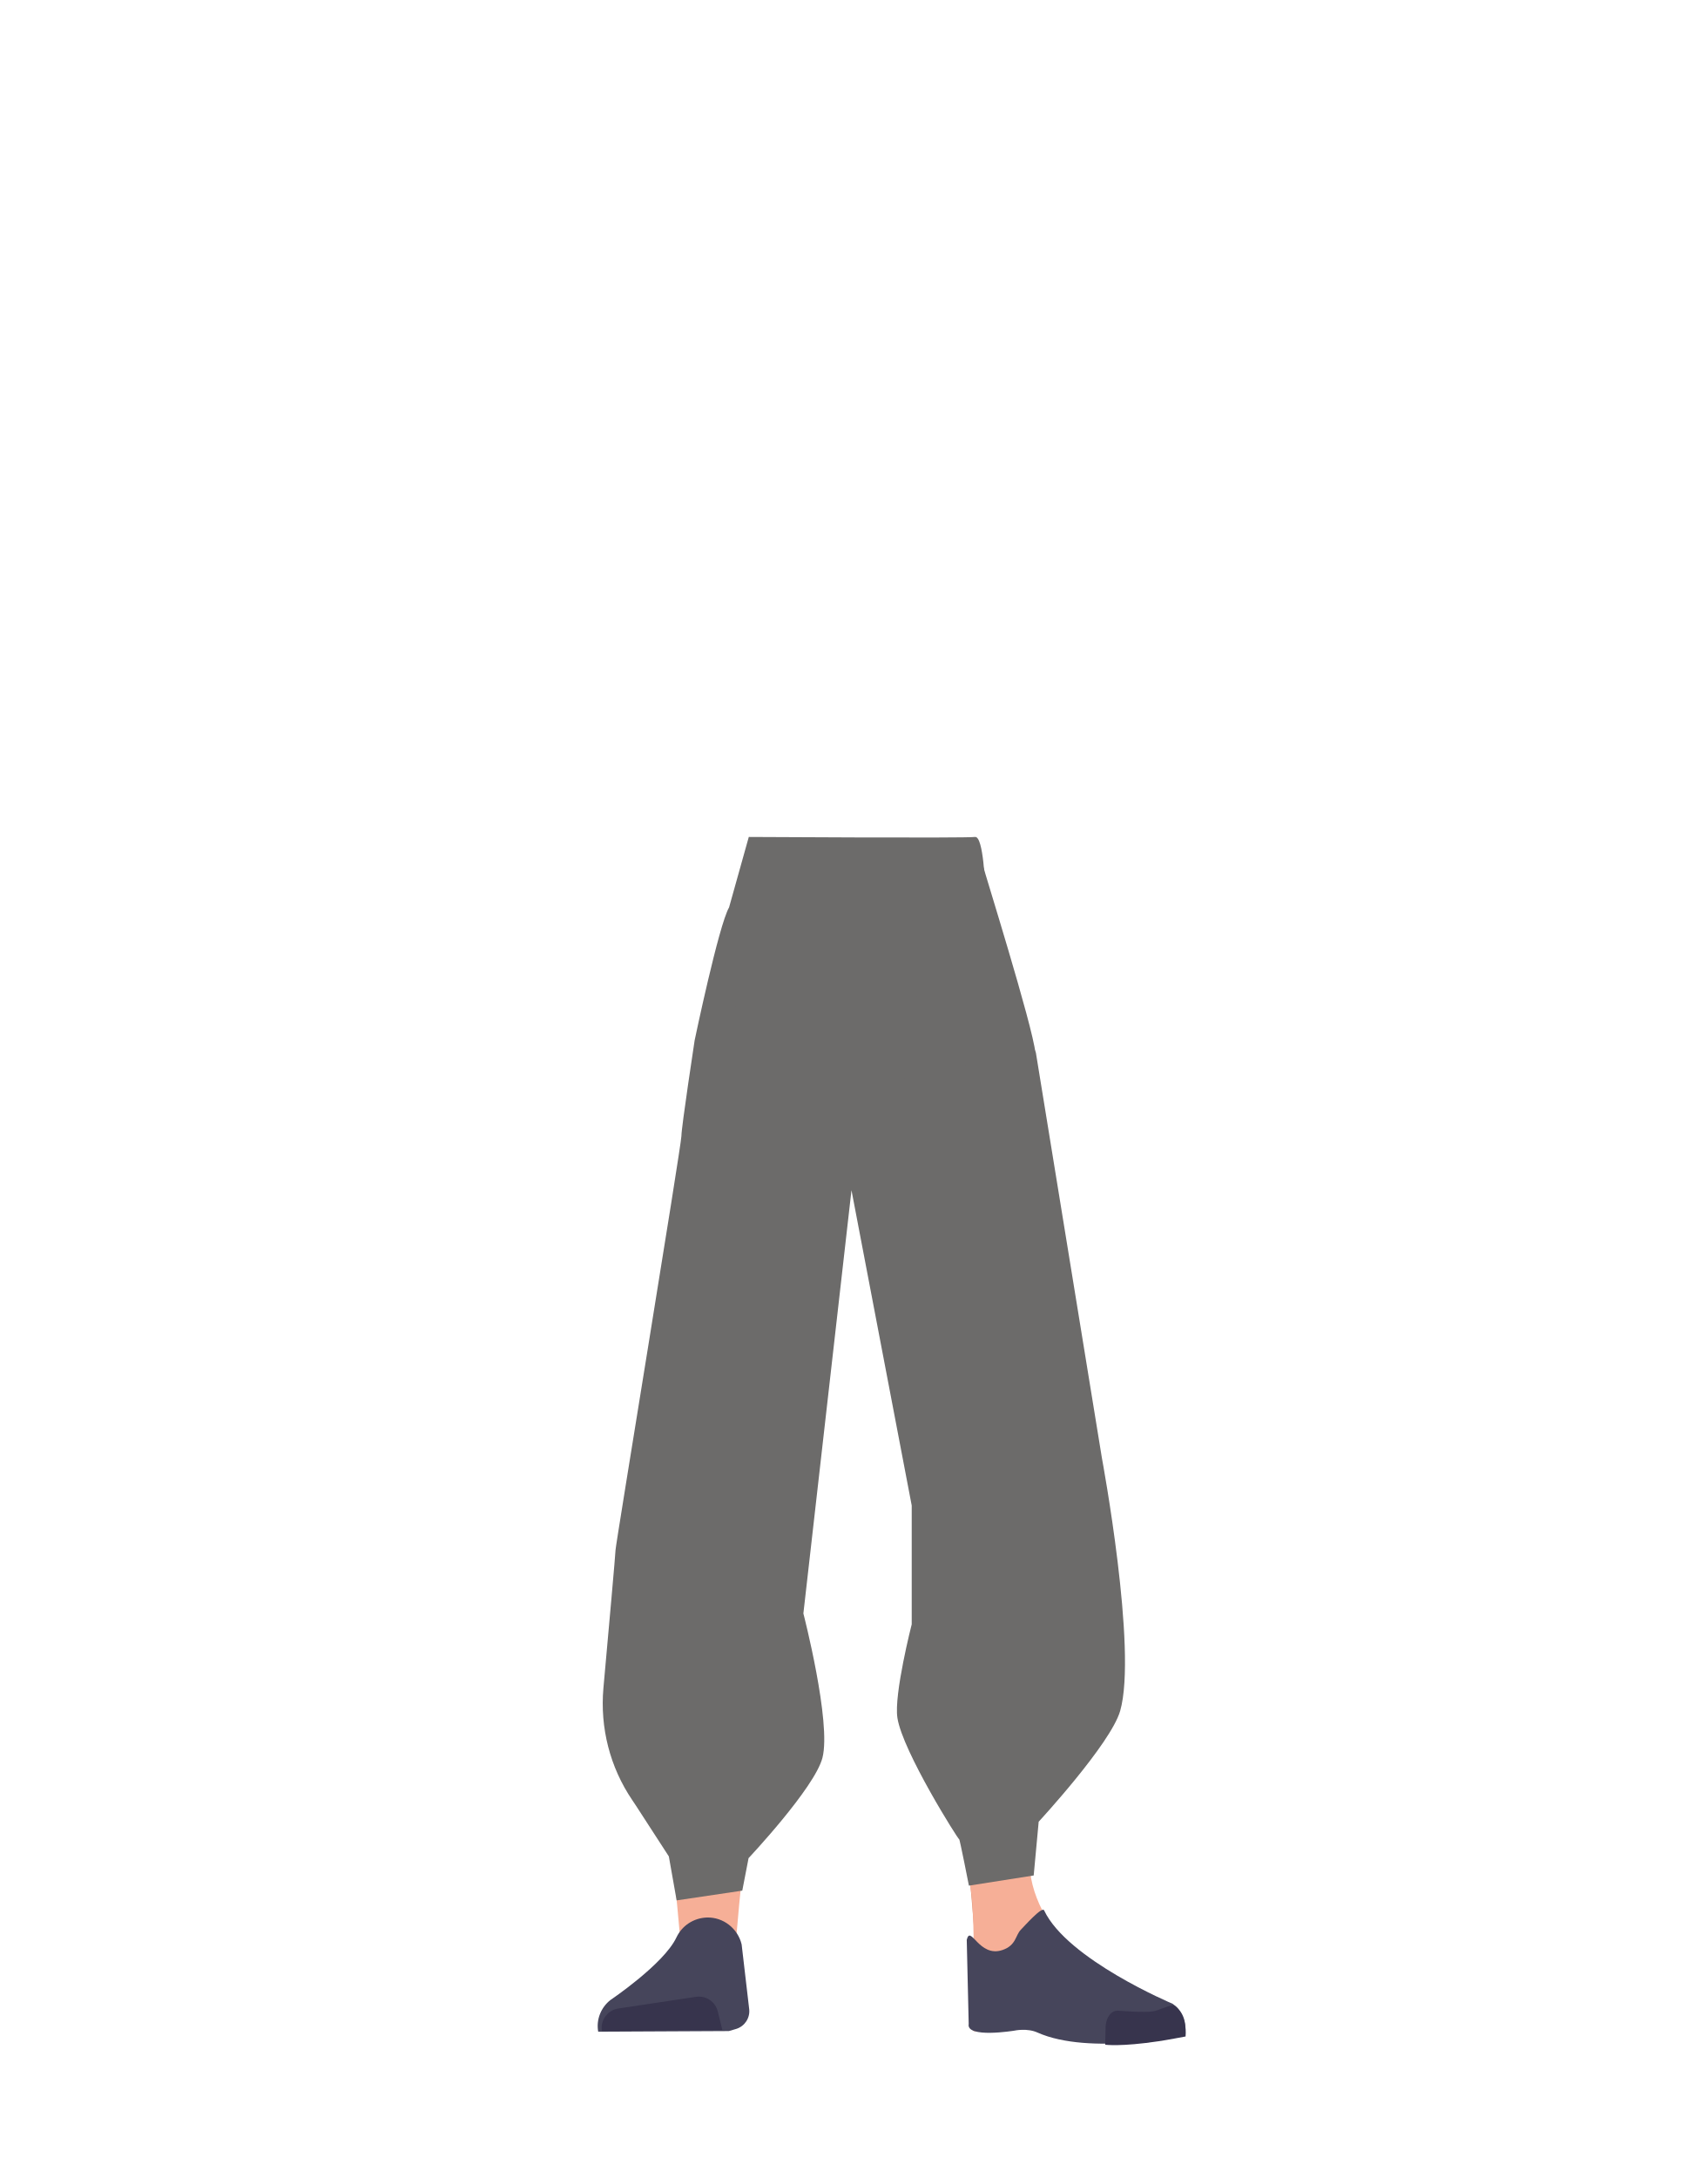
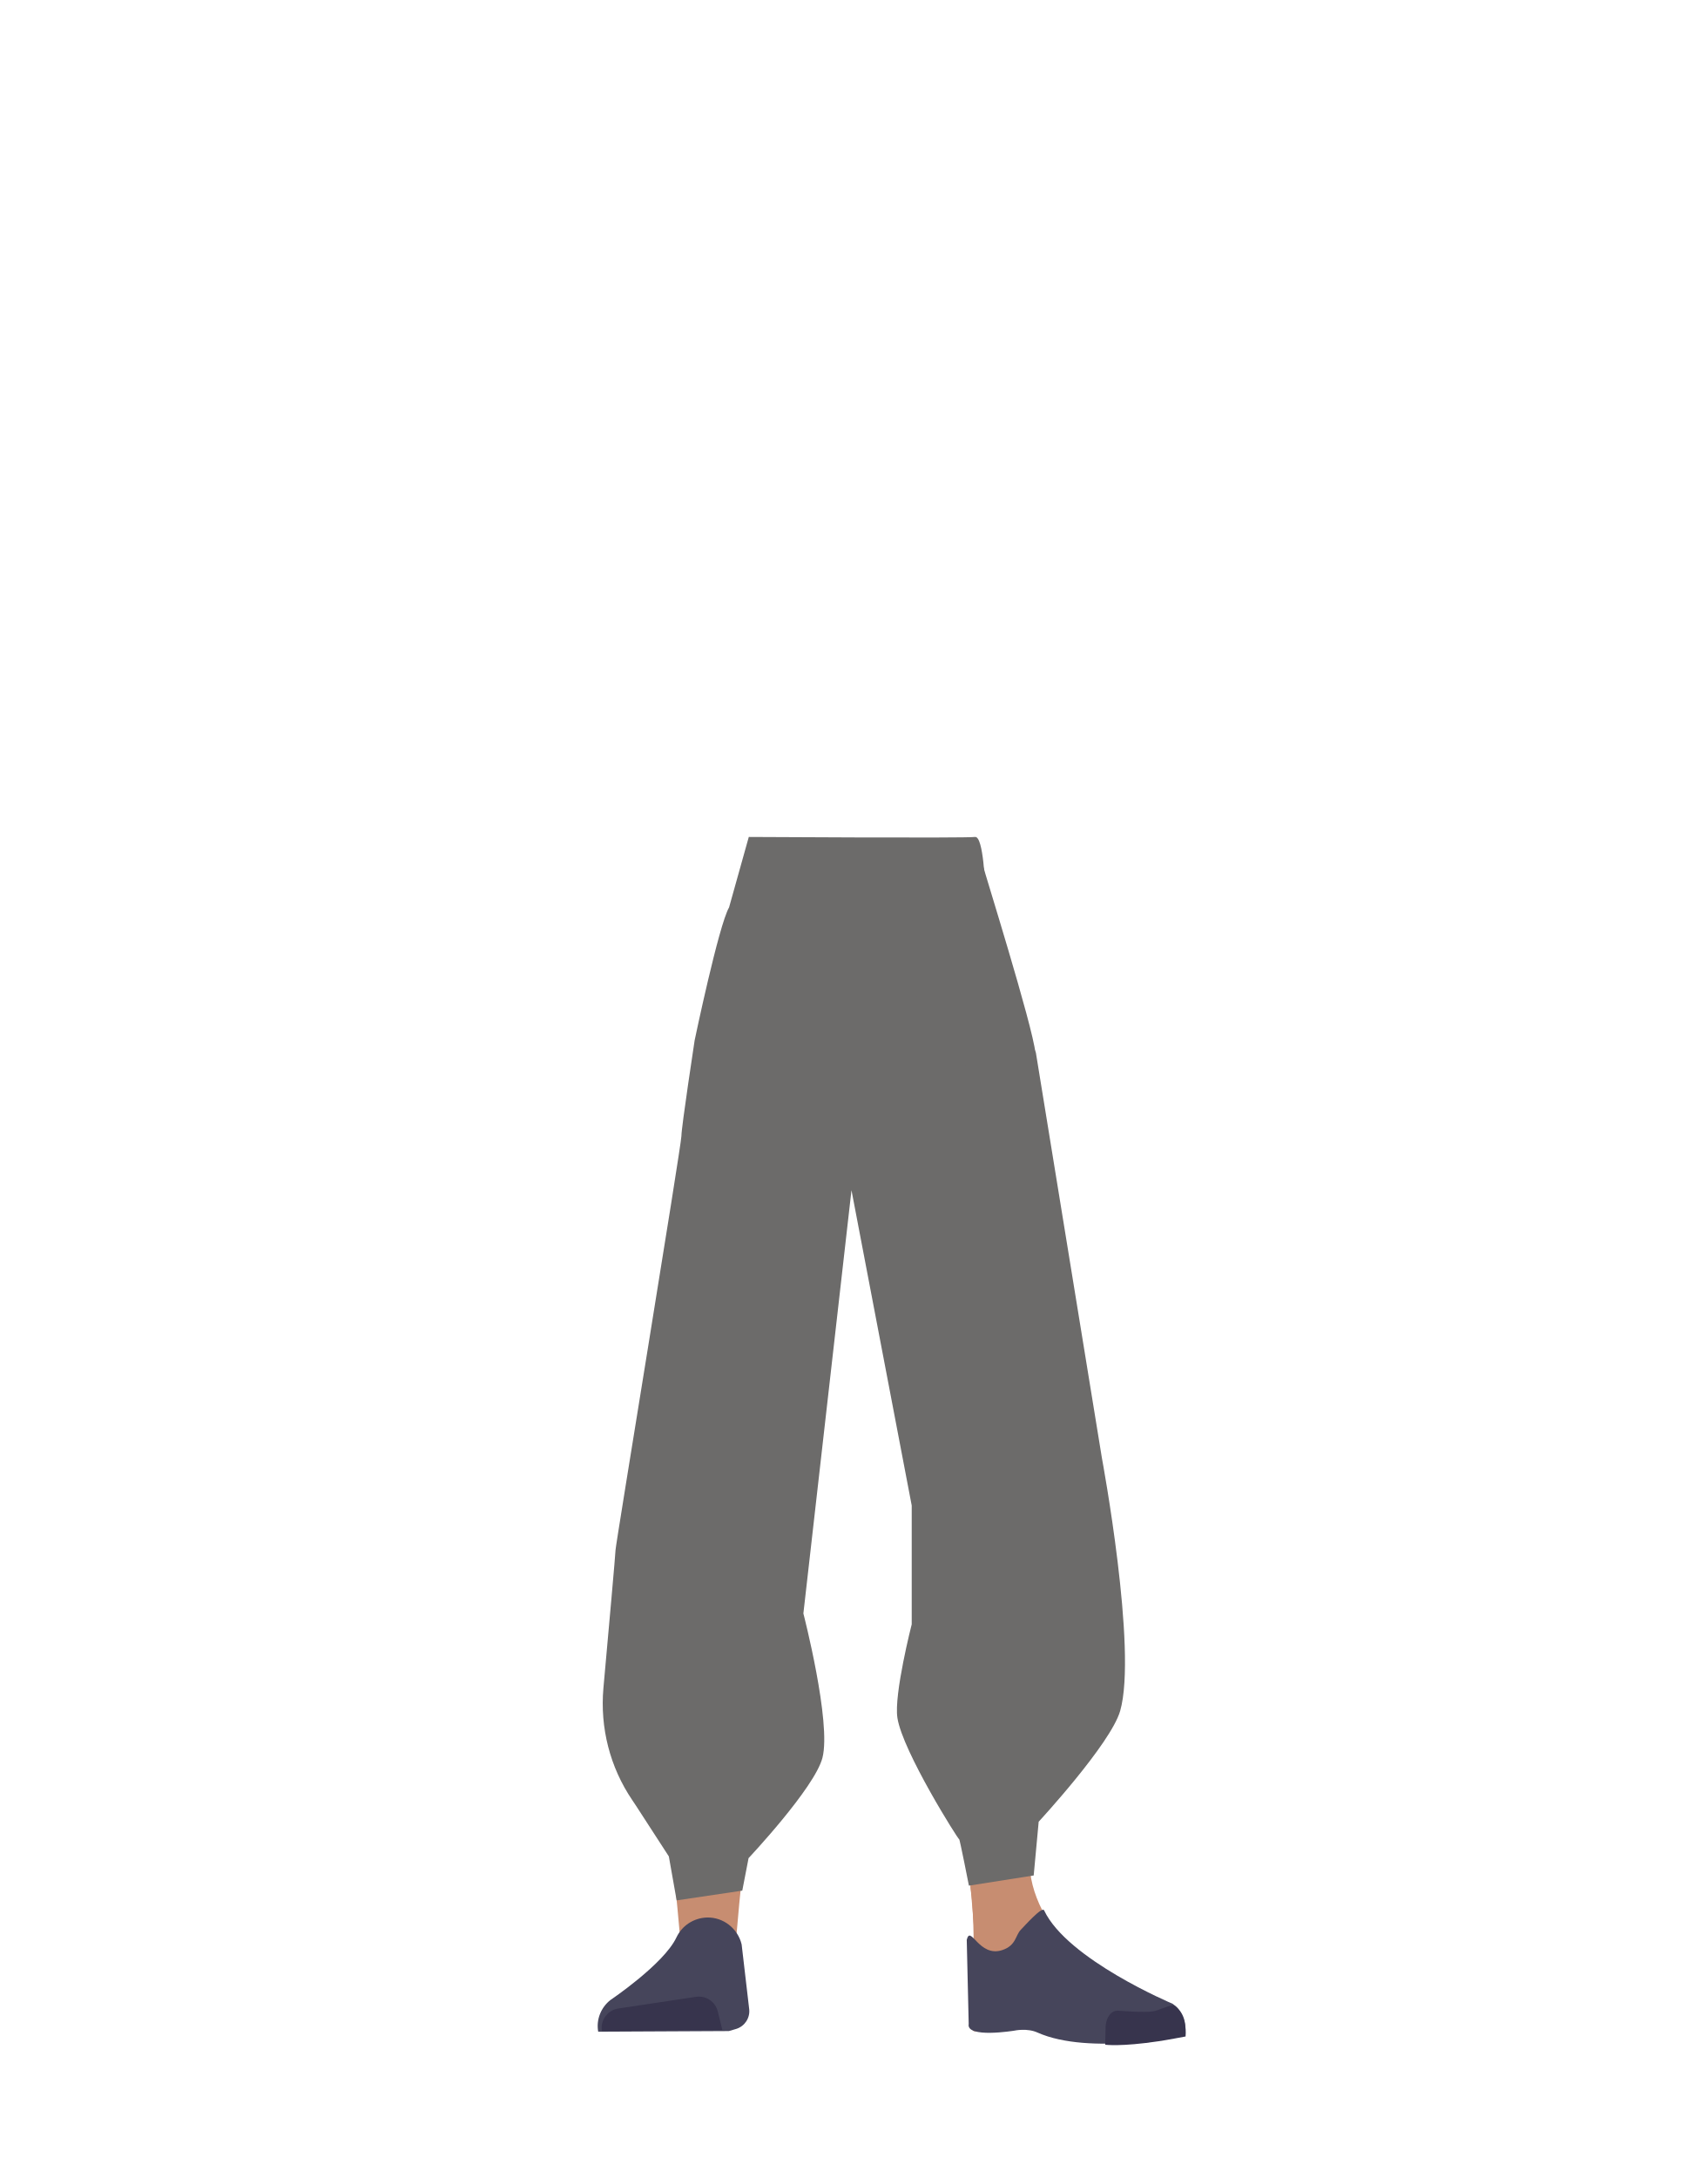
<svg xmlns="http://www.w3.org/2000/svg" version="1.1" id="Calque_1" x="0px" y="0px" viewBox="0 0 788 1005" style="enable-background:new 0 0 788 1005;" xml:space="preserve">
  <style type="text/css">
	.st0{fill:#614652;}
- 	.st1{fill:#F6AF97;}
+ 	.st1{fill:#C78D71;}
	.st2{fill:#46455B;}
	.st3{fill:#37344D;}
- 	.st4{fill:#D79072;}
- 	.st5{fill:#6C6B6A;}
- 	.st6{fill:none;}
+ 	.st4{fill:#6C6B6A;}
+ 	.st5{fill:none;}
</style>
  <g id="Calque_5">
    <path class="st0" d="M312.6,648.7c1.2,13.4,12,23.8,25.4,24.4l0,0c12.8,0.6,24.3-7.9,27.3-20.3c0,0,20.6-107.2,22.4-133.8   c0.4-6.3-0.7-25.2-0.7-25.2l-2.8-44c0,0-2.6-20.8-25.1-24c-26-3.8-27.2,9.8-27.2,9.8S319,501,318.1,523   C317.2,543.4,312.6,648.7,312.6,648.7z" />
    <path class="st1" d="M336.8,631.4c-13.9-0.2-22.3,6.7-24.9,18.2c0,0-7.1,55.4-8.3,77c-1.9,34.7,2.5,101.6,7.2,136   c1,7.5,3,30.3,3,30.3c0.6,6.8,6.4,12,13.2,11.9l0,0c6.7-0.1,12.2-5.2,12.9-11.8c0,0,2.2-26.1,3.5-34.8c4.6-31.3,18-93.5,20-125.1   c1.2-19-0.4-77.5-0.4-77.5C362.2,636.2,348.7,632,336.8,631.4L336.8,631.4z" />
    <path class="st2" d="M326.3,884.8L326.3,884.8c-6.1,0.2-11.5,3.7-14.1,9.2l0,0c-5.8,12.3-30.5,28.9-30.5,28.9   c-4.4,3.5-6.6,9.1-5.6,14.6l0,0l60.3-0.3l3.4-1c3.9-1.2,6.4-5,6-9l-3.5-30C340.5,889.8,333.8,884.6,326.3,884.8z" />
-     <path class="st3" d="M277.8,937.2L277.8,937.2c-0.8-4.9,2.5-9.5,7.4-10.4c0,0,0.1,0,0.1,0l35.9-5.4c4.6-0.7,9,2.2,10.1,6.8l2.1,8.5   L277.8,937.2z" />
+     <path class="st3" d="M277.8,937.2L277.8,937.2c-0.8-4.9,2.5-9.5,7.4-10.4h0.1l35.9-5.4c4.6-0.7,9,2.2,10.1,6.8l2.1,8.5L277.8,937.2   z" />
    <path class="st0" d="M475.6,648.7c-1.2,13.4-12,23.8-25.4,24.4l0,0c-12.8,0.6-24.3-7.9-27.3-20.3c0,0-20-107.2-21.8-133.8   c-0.4-6.6,3.5-69.2,3.5-69.2s-2.4-18.6,25.1-24c24.6-4.8,27.2,9.8,27.2,9.8s12.8,64.6,13.7,86.6   C471.6,542.5,475.6,648.7,475.6,648.7z" />
-     <path class="st4" d="M452.6,631.4c12.4-0.2,19.9,6.7,22.2,18.2c0,0,14.4,53.4,15.5,75c1.7,34.7-10.2,103.6-14.5,138   c-0.9,7.5-2.7,30.3-2.7,30.3c-0.6,6.8-5.7,11.9-11.8,11.8l0,0c-6-0.1-10.9-5.2-11.5-11.8c0,0-2-26.1-3.1-34.8   c-4.1-31.3-16.1-93.5-17.9-125.1c-1.1-19,0.4-77.5,0.4-77.5C429.9,636.2,441.9,631.9,452.6,631.4L452.6,631.4z" />
+     <path class="st1" d="M452.6,631.4c12.4-0.2,19.9,6.7,22.2,18.2c0,0,14.4,53.4,15.5,75c1.7,34.7-10.2,103.6-14.5,138   c-0.9,7.5-2.7,30.3-2.7,30.3c-0.6,6.8-5.7,11.9-11.8,11.8l0,0c-6-0.1-10.9-5.2-11.5-11.8c0,0-2-26.1-3.1-34.8   c-4.1-31.3-16.1-93.5-17.9-125.1c-1.1-19,0.4-77.5,0.4-77.5C429.9,636.2,441.9,631.9,452.6,631.4L452.6,631.4z" />
    <path class="st1" d="M475.2,857.4c-1.2,34,40.4,61.6,40.4,61.6c4.4,3.5-67,21.8-66.6,17.8c0,0,1.5-52-1-65.2   C446.2,862.4,475.9,837.5,475.2,857.4z" />
    <path class="st2" d="M462.7,899.8c6.4-2.2,5.9-6.8,8.5-9.4c1.5-1.5,9.8-10.9,10.7-8.9c10.7,22.7,59.3,43.1,59.3,43.1   c5.4,3.8,6.6,9.1,5.5,14.6l0,0c0,0-43.8,9.4-67.8-1.3c-4.8-2.2-10.7-0.9-10.7-0.9s-22.4,3.7-21.1-3.1l-0.9-38.8   C448,887.8,451.8,903.5,462.7,899.8z" />
    <path class="st3" d="M547.2,939.7c0.8-9-4.3-14.7-6-14.4c-2.5,0.3-6.5,2.4-9,2.8c-4,0.7-16-0.3-16-0.3c-3.1-0.3-5.6,2.8-5.9,7.1   l-0.2,8.6c0,0,7.3,1,24.6-1.6C537.7,941.5,547.2,939.7,547.2,939.7z" />
-     <path class="st5" d="M336.5,418.7c-4.8,8.3-15.9,61.4-15.9,61.4s-6.1,40-6.1,44.1c0,4.1-30.4,188.8-30.4,191   c0,1.4-3.2,37.3-5.6,63.8c-1.6,18.2,3,36.4,13.3,51.6l1.8,2.7l15.1,23.3l3.6,20.3l30.3-4.5l2.9-15c0,0,30.5-32.4,34.1-46.3   c4.2-16.3-8.8-66.6-8.8-66.6l22.2-195.3l27.8,145.5v54.8c0,0-8.3,32.4-6.6,43.2c2.4,15.5,28.3,56.5,28.5,56s4.5,21.4,4.5,21.4   l29.9-4.7l2.3-24.8c0,0,33.2-35.9,37.6-51.1c8.1-28.1-8.4-116.6-8.4-116.6l-30.5-187.2l-21.5-50.3l-1.9-25.7c0,0-0.7-24.1-4.7-23.5   c-4,0.6-104.4,0-104.4,0L336.5,418.7z" />
+     <path class="st4" d="M336.5,418.7c-4.8,8.3-15.9,61.4-15.9,61.4s-6.1,40-6.1,44.1c0,4.1-30.4,188.8-30.4,191   c0,1.4-3.2,37.3-5.6,63.8c-1.6,18.2,3,36.4,13.3,51.6l1.8,2.7l15.1,23.3l3.6,20.3l30.3-4.5l2.9-15c0,0,30.5-32.4,34.1-46.3   c4.2-16.3-8.8-66.6-8.8-66.6L393,549.2l27.8,145.5v54.8c0,0-8.3,32.4-6.6,43.2c2.4,15.5,28.3,56.5,28.5,56s4.5,21.4,4.5,21.4   l29.9-4.7l2.3-24.8c0,0,33.2-35.9,37.6-51.1c8.1-28.1-8.4-116.6-8.4-116.6l-30.5-187.2l-21.5-50.3l-1.9-25.7c0,0-0.7-24.1-4.7-23.5   s-104.4,0-104.4,0L336.5,418.7z" />
+     <path class="st4" d="M428.9,417c13.9,4.3,19.9,8,23.2,13.7c2.7,4.7,5.1,15.3,5.4,20.6c0.5,12.5-6.7,43.9-18.8,54.4   c-12.4,10.7-72.8,10.7-85.1,0c-12.1-10.5-19.3-41.9-18.8-54.4c0.2-5.3,2.7-16,5.4-20.6c3.3-5.7,9.3-9.4,23.2-13.7   c15.9-5,32-4.1,32-4.1S413.1,412,428.9,417z" />
+     <path d="M230.2,479.5h0.1H230.2z" />
+     <polygon points="230.3,479.5 230.4,479.5 230.4,479.5  " />
+     <path d="M230.2,479.5h0.1H230.2z" />
+     <polygon points="230.3,479.5 230.4,479.5 230.4,479.5  " />
    <path class="st5" d="M428.9,402.6c13.9,4.3,19.9,8,23.2,13.7c2.7,4.7,5.1,15.3,5.4,20.6c0.5,12.5-6.7,43.9-18.8,54.4   c-12.4,10.7-72.8,10.7-85.1,0c-12.1-10.5-19.3-41.9-18.8-54.4c0.2-5.3,2.7-16,5.4-20.6c3.3-5.7,9.3-9.4,23.2-13.7   c15.9-5,32-4.1,32-4.1S413.1,397.6,428.9,402.6z" />
-     <polygon points="230.2,479.5 230.3,479.5 230.2,479.5  " />
-     <polygon points="230.3,479.5 230.4,479.5 230.4,479.5  " />
-     <polygon points="230.2,479.5 230.3,479.5 230.2,479.5  " />
-     <polygon points="230.3,479.5 230.4,479.5 230.4,479.5  " />
-     <path class="st6" d="M428.9,402.6c13.9,4.3,19.9,8,23.2,13.7c2.7,4.7,5.1,15.3,5.4,20.6c0.5,12.5-6.7,43.9-18.8,54.4   c-12.4,10.7-72.8,10.7-85.1,0c-12.1-10.5-19.3-41.9-18.8-54.4c0.2-5.3,2.7-16,5.4-20.6c3.3-5.7,9.3-9.4,23.2-13.7   c15.9-5,32-4.1,32-4.1S413.1,397.6,428.9,402.6z" />
-     <path class="st5" d="M410.1,433.3c4.6-3.9,43.7-34.3,43.8-33.2c0.1,1.1,22.8,73.4,24,85.8c1.2,12.4-3.5,41.3-5.4,40.5   S404,438.6,410.1,433.3z" />
+     <path class="st4" d="M410.1,433.3c4.6-3.9,43.7-34.3,43.8-33.2c0.1,1.1,22.8,73.4,24,85.8s-3.5,41.3-5.4,40.5   S404,438.6,410.1,433.3z" />
  </g>
</svg>
